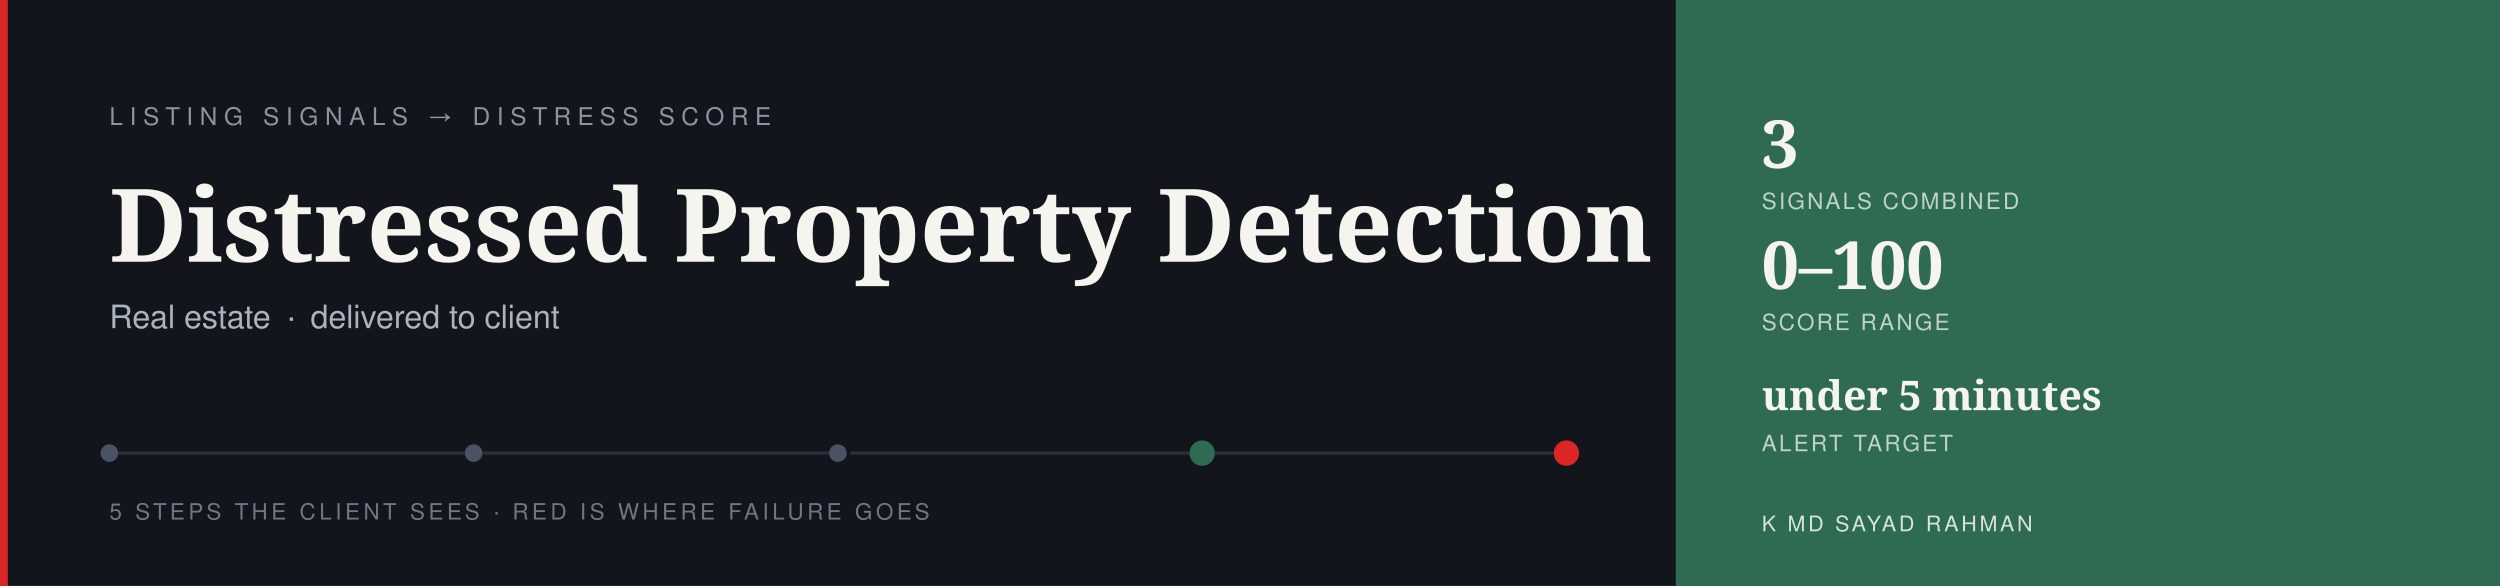
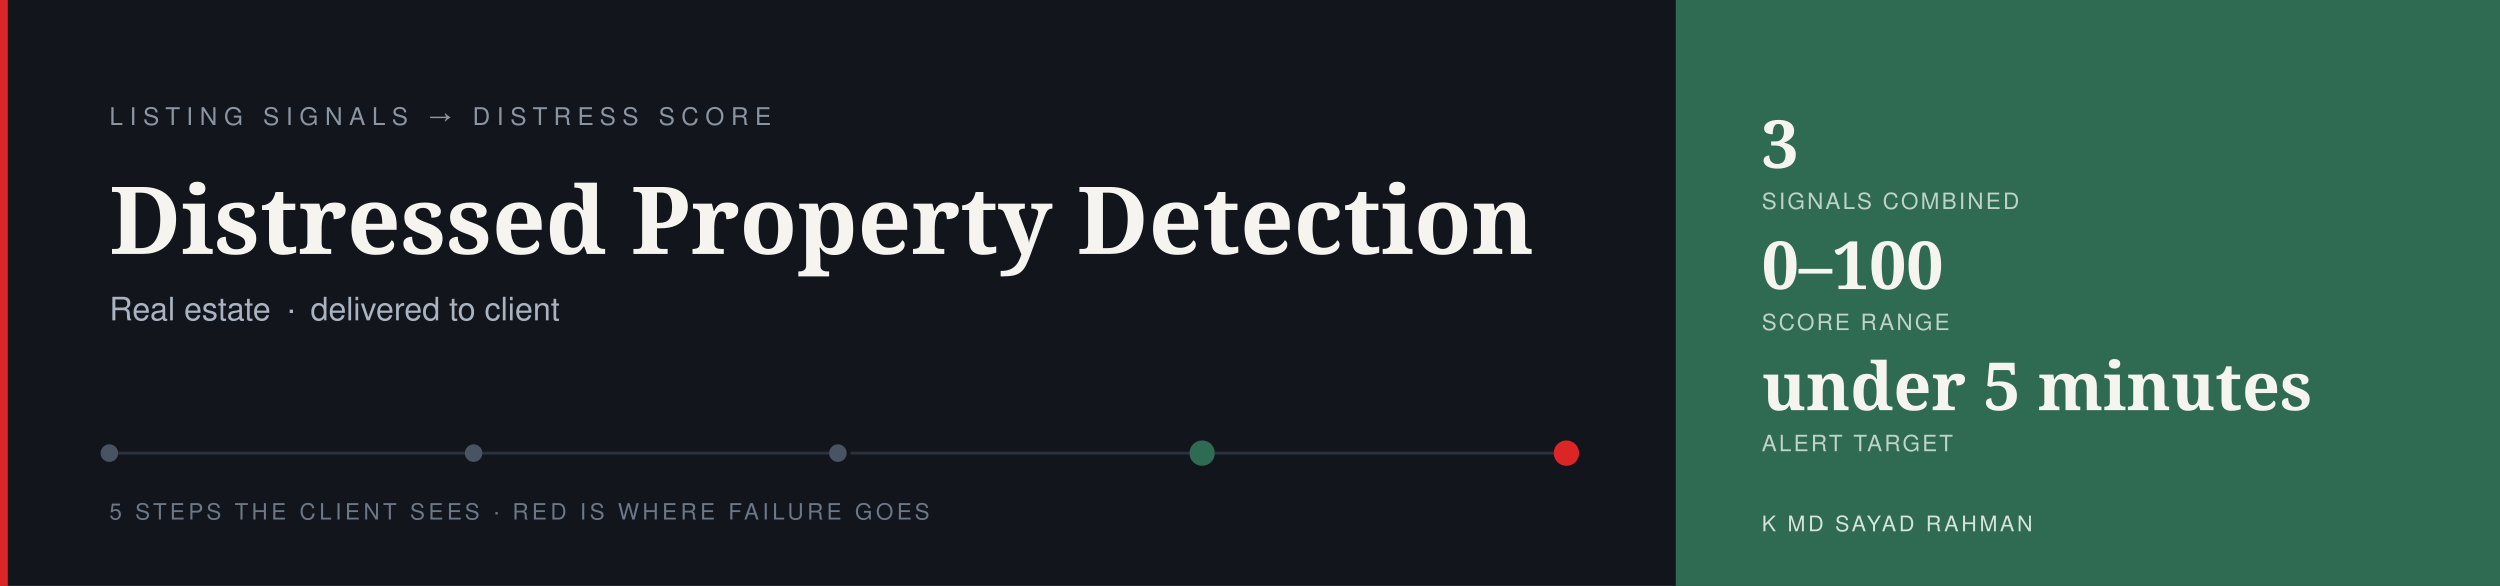
<svg xmlns="http://www.w3.org/2000/svg" width="1280" height="300" viewBox="0 0 1280 300" role="img" aria-label="Distressed Property Detection — Listing signals → distress score">
  <rect width="1280" height="300" fill="#12151B" />
  <rect x="858" y="0" width="422" height="300" fill="#2F6B52" />
  <rect x="0" y="0" width="4" height="300" fill="#DC2626" />
  <text x="56" y="64" font-family="Helvetica,Arial,sans-serif" font-size="12.5" letter-spacing="3.4" fill="#8A94A3">LISTING SIGNALS → DISTRESS SCORE</text>
-   <text x="56" y="134" font-family="Georgia,serif" font-size="52" font-weight="700" fill="#F5F4EF">Distressed Property Detection</text>
-   <text x="56" y="168" font-family="Helvetica,Arial,sans-serif" font-size="16.5" fill="#A9B3C1">Real estate  ·  delivered to client</text>
+   <text x="56" y="130" font-family="Georgia,serif" font-size="48" font-weight="700" fill="#F5F4EF">Distressed Property Detection</text>
+   <text x="56" y="164" font-family="Helvetica,Arial,sans-serif" font-size="16.5" fill="#A9B3C1">Real estate  ·  delivered to client</text>
  <line x1="60.5" y1="232" x2="238.0" y2="232" stroke="#2B313C" stroke-width="1.5" />
  <line x1="247.0" y1="232" x2="424.5" y2="232" stroke="#2B313C" stroke-width="1.5" />
  <line x1="435.5" y1="232" x2="609.0" y2="232" stroke="#2B313C" stroke-width="1.5" />
  <line x1="622.0" y1="232" x2="795.5" y2="232" stroke="#2B313C" stroke-width="1.5" />
  <circle cx="56.0" cy="232" r="4.5" fill="#4A5364" />
  <circle cx="242.5" cy="232" r="4.5" fill="#4A5364" />
  <circle cx="429.0" cy="232" r="4.5" fill="#4A5364" />
  <circle cx="615.5" cy="232" r="6.5" fill="#2F6B52" />
  <circle cx="802.0" cy="232" r="6.5" fill="#DC2626" />
  <text x="56" y="266" font-family="Helvetica,Arial,sans-serif" font-size="11.5" letter-spacing="1.8" fill="#6C7787">5 STEPS THE CLIENT SEES · RED IS WHERE FAILURE GOES</text>
  <text x="902" y="86" font-family="Georgia,serif" font-size="34" font-weight="700" fill="#F5F4EF">3</text>
  <text x="902" y="107" font-family="Helvetica,Arial,sans-serif" font-size="11.5" letter-spacing="1.15" fill="#BFD3C6">SIGNALS COMBINED</text>
  <text x="902" y="148" font-family="Georgia,serif" font-size="34" font-weight="700" fill="#F5F4EF">0–100</text>
  <text x="902" y="169" font-family="Helvetica,Arial,sans-serif" font-size="11.5" letter-spacing="1.15" fill="#BFD3C6">SCORE RANGE</text>
-   <text x="902" y="210" font-family="Georgia,serif" font-size="21" font-weight="700" fill="#F5F4EF">under 5 minutes</text>
+   <text x="902" y="210" font-family="Georgia,serif" font-size="34" font-weight="700" fill="#F5F4EF">under 5 minutes</text>
  <text x="902" y="231" font-family="Helvetica,Arial,sans-serif" font-size="11.5" letter-spacing="1.15" fill="#BFD3C6">ALERT TARGET</text>
  <text x="902" y="272" font-family="Helvetica,Arial,sans-serif" font-size="11" letter-spacing="1.4" fill="#D6E4DA">K MD SAYAD RAHMAN</text>
</svg>
